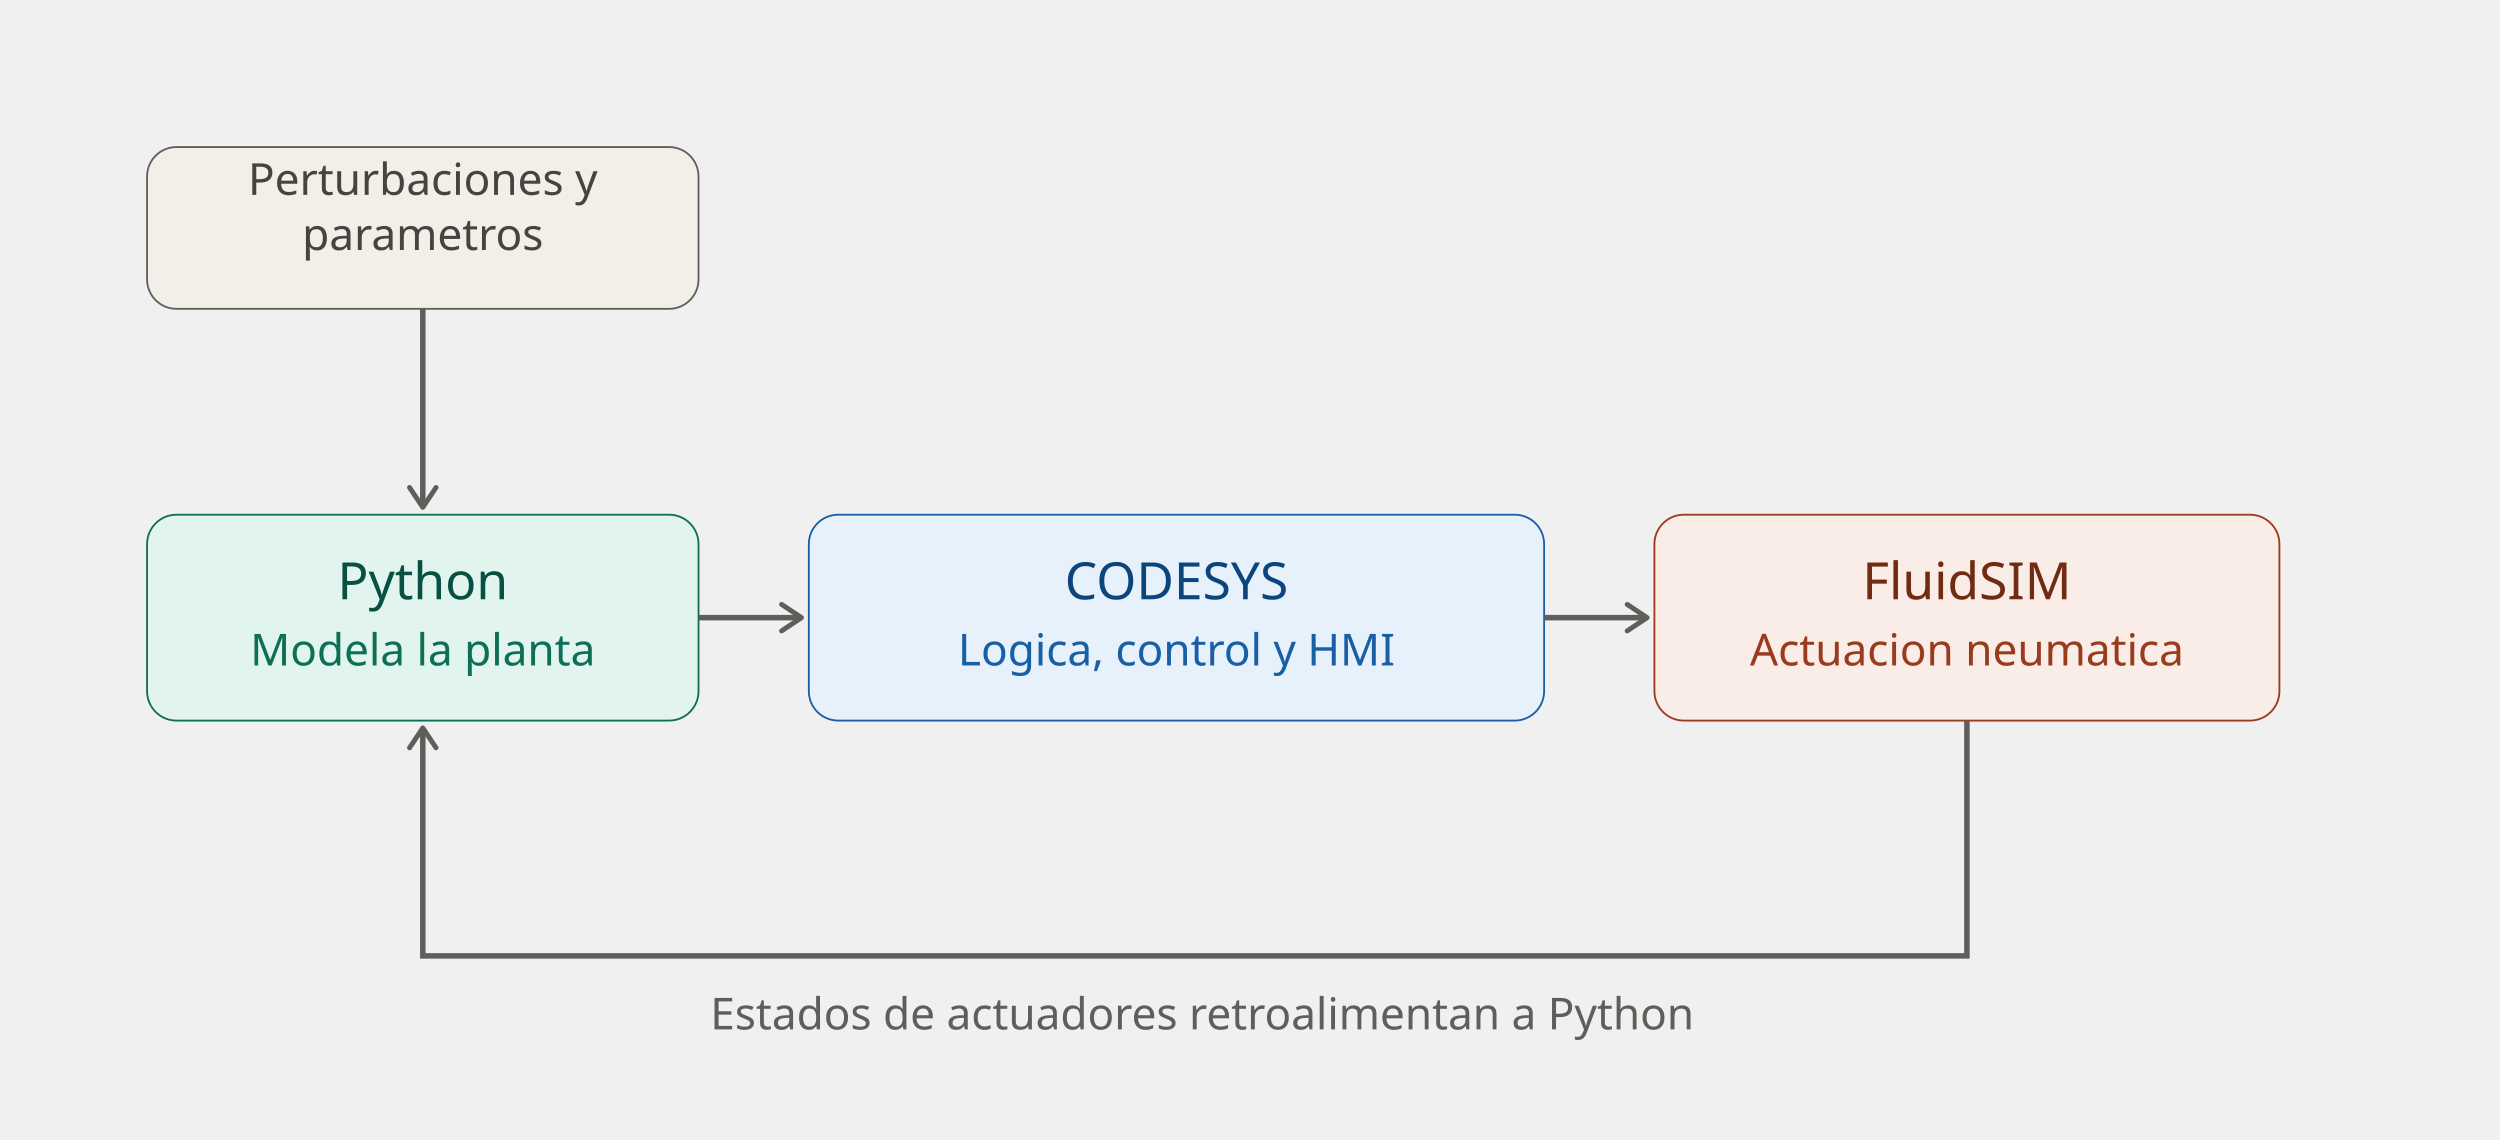
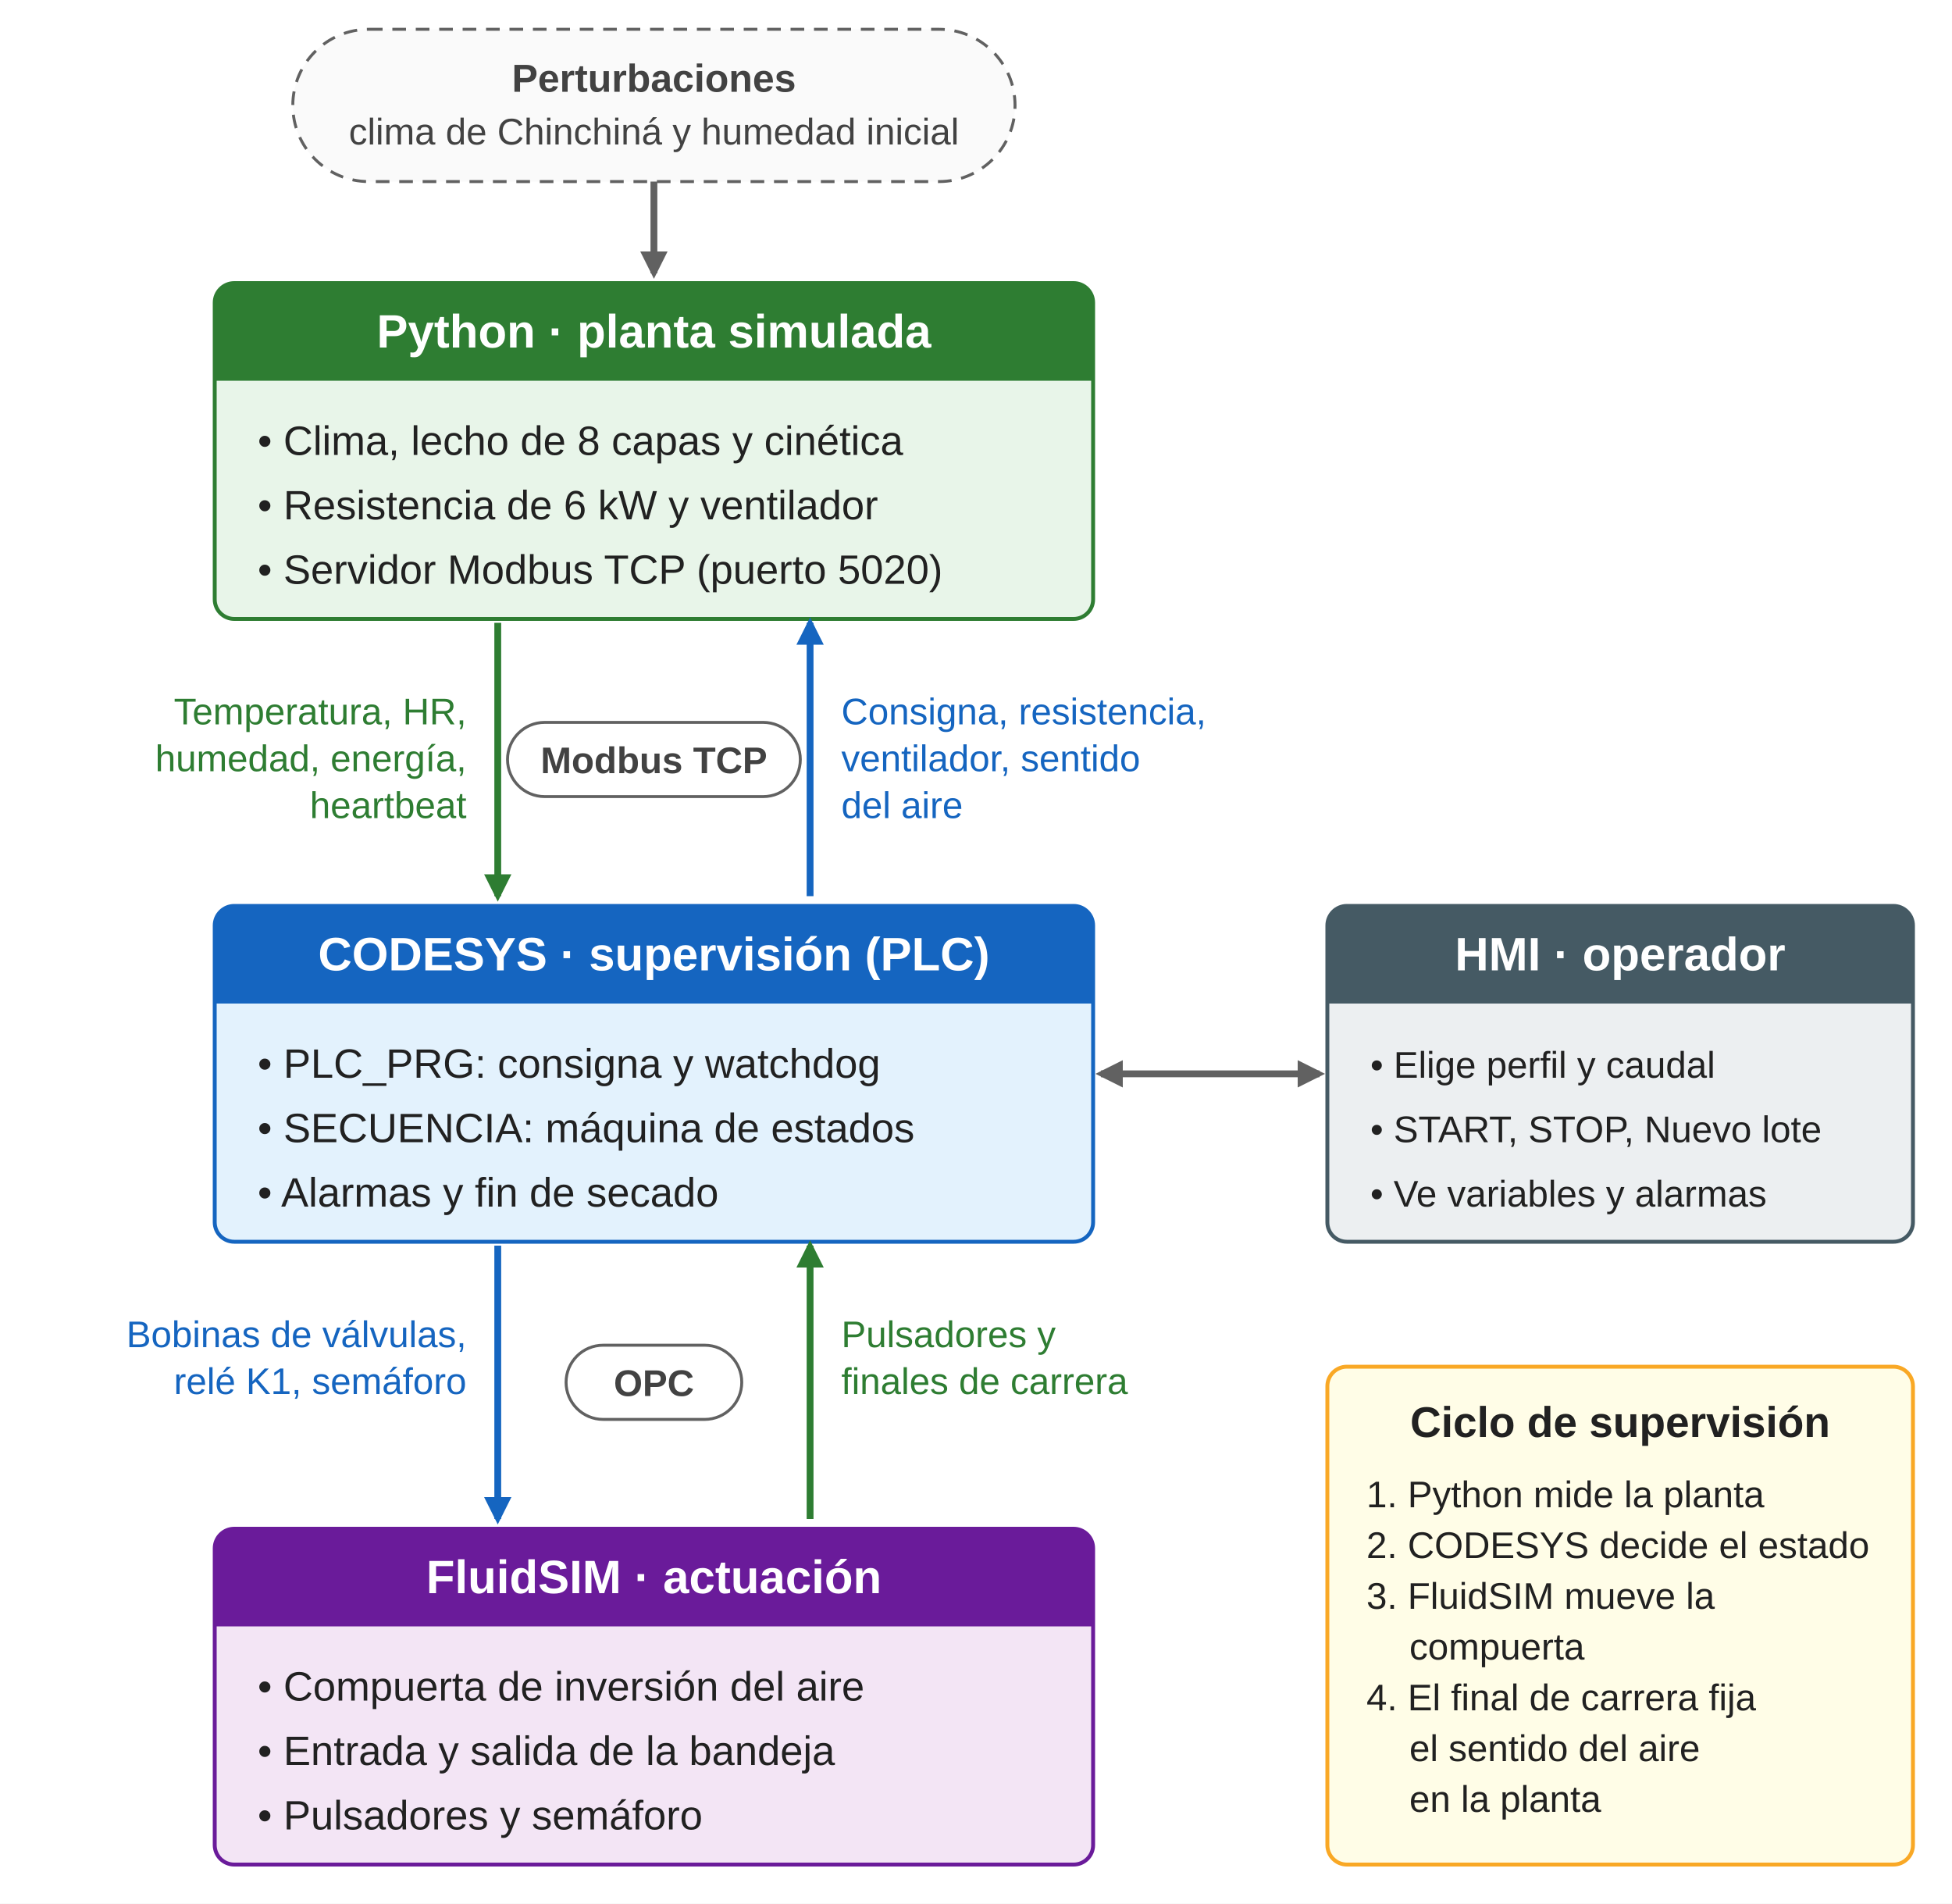
- <svg xmlns="http://www.w3.org/2000/svg" width="680" height="310" viewBox="0 0 680 310" role="img">
+ <svg xmlns="http://www.w3.org/2000/svg" width="1000" height="975" viewBox="0 0 1000 975">
  <defs>
-     <marker id="arrow" viewBox="0 0 10 10" refX="8" refY="5" markerWidth="6" markerHeight="6" orient="auto-start-reverse">
-       <path d="M2 1L8 5L2 9" fill="none" stroke="#5F5E5A" stroke-width="1.5" stroke-linecap="round" stroke-linejoin="round" />
+     <marker id="arg" viewBox="0 0 10 10" refX="8" refY="5" markerWidth="4" markerHeight="4" orient="auto-start-reverse">
+       <path d="M0 0 L10 5 L0 10 Z" fill="#2E7D32" />
+     </marker>
+     <marker id="arb" viewBox="0 0 10 10" refX="8" refY="5" markerWidth="4" markerHeight="4" orient="auto-start-reverse">
+       <path d="M0 0 L10 5 L0 10 Z" fill="#1565C0" />
+     </marker>
+     <marker id="ark" viewBox="0 0 10 10" refX="8" refY="5" markerWidth="4" markerHeight="4" orient="auto-start-reverse">
+       <path d="M0 0 L10 5 L0 10 Z" fill="#616161" />
    </marker>
  </defs>
-   <rect x="40" y="40" width="150" height="44" rx="8" fill="#F1EFE8" stroke="#5F5E5A" stroke-width="0.5" />
-   <text x="115" y="53" text-anchor="middle" font-family="sans-serif" font-size="12" fill="#444441">Perturbaciones y</text>
-   <text x="115" y="68" text-anchor="middle" font-family="sans-serif" font-size="12" fill="#444441">parametros</text>
-   <line x1="115" y1="84" x2="115" y2="138" stroke="#5F5E5A" stroke-width="1.5" marker-end="url(#arrow)" />
-   <rect x="40" y="140" width="150" height="56" rx="8" fill="#E1F5EE" stroke="#0F6E56" stroke-width="0.5" />
-   <text x="115" y="163" text-anchor="middle" font-family="sans-serif" font-size="14" font-weight="500" fill="#085041">Python</text>
-   <text x="115" y="181" text-anchor="middle" font-family="sans-serif" font-size="12" fill="#0F6E56">Modela la planta</text>
-   <line x1="190" y1="168" x2="218" y2="168" stroke="#5F5E5A" stroke-width="1.5" marker-end="url(#arrow)" />
-   <rect x="220" y="140" width="200" height="56" rx="8" fill="#E6F1FB" stroke="#185FA5" stroke-width="0.5" />
-   <text x="320" y="163" text-anchor="middle" font-family="sans-serif" font-size="14" font-weight="500" fill="#0C447C">CODESYS</text>
-   <text x="320" y="181" text-anchor="middle" font-family="sans-serif" font-size="12" fill="#185FA5">Logica, control y HMI</text>
-   <line x1="420" y1="168" x2="448" y2="168" stroke="#5F5E5A" stroke-width="1.5" marker-end="url(#arrow)" />
-   <rect x="450" y="140" width="170" height="56" rx="8" fill="#FAECE7" stroke="#993C1D" stroke-width="0.5" />
-   <text x="535" y="163" text-anchor="middle" font-family="sans-serif" font-size="14" font-weight="500" fill="#712B13">FluidSIM</text>
-   <text x="535" y="181" text-anchor="middle" font-family="sans-serif" font-size="12" fill="#993C1D">Actuacion neumatica</text>
-   <path d="M535 196 L535 260 L115 260 L115 198" fill="none" stroke="#5F5E5A" stroke-width="1.5" marker-end="url(#arrow)" />
-   <text x="327" y="280" text-anchor="middle" font-family="sans-serif" font-size="12" fill="#5F5E5A">Estados de actuadores retroalimentan a Python</text>
+   <rect width="1000" height="975" fill="#FFFFFF" />
+   <rect x="150" y="15" width="370" height="78" rx="39" fill="#FAFAFA" stroke="#616161" stroke-width="1.5" stroke-dasharray="7 5" />
+   <text x="335.0" y="47" text-anchor="middle" font-family="Liberation Sans, Arial, Helvetica, sans-serif" font-size="20" font-weight="bold" fill="#424242">Perturbaciones</text>
+   <text x="335.0" y="74" text-anchor="middle" font-family="Liberation Sans, Arial, Helvetica, sans-serif" font-size="19" fill="#424242">clima de Chinchiná y humedad inicial</text>
+   <line x1="335.0" y1="93" x2="335.0" y2="140" stroke="#616161" stroke-width="3.5" marker-end="url(#ark)" />
+   <rect x="110" y="145" width="450" height="172" rx="10" fill="#E8F5E9" stroke="#2E7D32" stroke-width="2" />
+   <path d="M110 195 V155 Q110 145 120 145 H550 Q560 145 560 155 V195 Z" fill="#2E7D32" />
+   <text x="335.0" y="178" text-anchor="middle" font-family="Liberation Sans, Arial, Helvetica, sans-serif" font-size="24" font-weight="bold" fill="#FFFFFF">Python · planta simulada</text>
+   <text x="132" y="233" font-family="Liberation Sans, Arial, Helvetica, sans-serif" font-size="21" fill="#212121">• Clima, lecho de 8 capas y cinética</text>
+   <text x="132" y="266" font-family="Liberation Sans, Arial, Helvetica, sans-serif" font-size="21" fill="#212121">• Resistencia de 6 kW y ventilador</text>
+   <text x="132" y="299" font-family="Liberation Sans, Arial, Helvetica, sans-serif" font-size="21" fill="#212121">• Servidor Modbus TCP (puerto 5020)</text>
+   <line x1="255.0" y1="319" x2="255.0" y2="459" stroke="#2E7D32" stroke-width="3.5" marker-end="url(#arg)" />
+   <line x1="415.0" y1="459" x2="415.0" y2="319" stroke="#1565C0" stroke-width="3.5" marker-end="url(#arb)" />
+   <rect x="260.0" y="370" width="150" height="38" rx="19" fill="#FFFFFF" stroke="#616161" stroke-width="1.5" />
+   <text x="335.0" y="396" text-anchor="middle" font-family="Liberation Sans, Arial, Helvetica, sans-serif" font-size="19" font-weight="bold" fill="#424242">Modbus TCP</text>
+   <text x="239.0" y="371" text-anchor="end" font-family="Liberation Sans, Arial, Helvetica, sans-serif" font-size="19" fill="#2E7D32">Temperatura, HR,</text>
+   <text x="239.0" y="395" text-anchor="end" font-family="Liberation Sans, Arial, Helvetica, sans-serif" font-size="19" fill="#2E7D32">humedad, energía,</text>
+   <text x="239.0" y="419" text-anchor="end" font-family="Liberation Sans, Arial, Helvetica, sans-serif" font-size="19" fill="#2E7D32">heartbeat</text>
+   <text x="431.0" y="371" text-anchor="start" font-family="Liberation Sans, Arial, Helvetica, sans-serif" font-size="19" fill="#1565C0">Consigna, resistencia,</text>
+   <text x="431.0" y="395" text-anchor="start" font-family="Liberation Sans, Arial, Helvetica, sans-serif" font-size="19" fill="#1565C0">ventilador, sentido</text>
+   <text x="431.0" y="419" text-anchor="start" font-family="Liberation Sans, Arial, Helvetica, sans-serif" font-size="19" fill="#1565C0">del aire</text>
+   <rect x="110" y="464" width="450" height="172" rx="10" fill="#E3F2FD" stroke="#1565C0" stroke-width="2" />
+   <path d="M110 514 V474 Q110 464 120 464 H550 Q560 464 560 474 V514 Z" fill="#1565C0" />
+   <text x="335.0" y="497" text-anchor="middle" font-family="Liberation Sans, Arial, Helvetica, sans-serif" font-size="24" font-weight="bold" fill="#FFFFFF">CODESYS · supervisión (PLC)</text>
+   <text x="132" y="552" font-family="Liberation Sans, Arial, Helvetica, sans-serif" font-size="21" fill="#212121">• PLC_PRG: consigna y watchdog</text>
+   <text x="132" y="585" font-family="Liberation Sans, Arial, Helvetica, sans-serif" font-size="21" fill="#212121">• SECUENCIA: máquina de estados</text>
+   <text x="132" y="618" font-family="Liberation Sans, Arial, Helvetica, sans-serif" font-size="21" fill="#212121">• Alarmas y fin de secado</text>
+   <rect x="680" y="464" width="300" height="172" rx="10" fill="#ECEFF1" stroke="#455A64" stroke-width="2" />
+   <path d="M680 514 V474 Q680 464 690 464 H970 Q980 464 980 474 V514 Z" fill="#455A64" />
+   <text x="830.0" y="497" text-anchor="middle" font-family="Liberation Sans, Arial, Helvetica, sans-serif" font-size="24" font-weight="bold" fill="#FFFFFF">HMI · operador</text>
+   <text x="702" y="552" font-family="Liberation Sans, Arial, Helvetica, sans-serif" font-size="19" fill="#212121">• Elige perfil y caudal</text>
+   <text x="702" y="585" font-family="Liberation Sans, Arial, Helvetica, sans-serif" font-size="19" fill="#212121">• START, STOP, Nuevo lote</text>
+   <text x="702" y="618" font-family="Liberation Sans, Arial, Helvetica, sans-serif" font-size="19" fill="#212121">• Ve variables y alarmas</text>
+   <line x1="564" y1="550" x2="676" y2="550" stroke="#616161" stroke-width="3.5" marker-start="url(#ark)" marker-end="url(#ark)" />
+   <line x1="255.0" y1="638" x2="255.0" y2="778" stroke="#1565C0" stroke-width="3.5" marker-end="url(#arb)" />
+   <line x1="415.0" y1="778" x2="415.0" y2="638" stroke="#2E7D32" stroke-width="3.5" marker-end="url(#arg)" />
+   <rect x="290.0" y="689" width="90" height="38" rx="19" fill="#FFFFFF" stroke="#616161" stroke-width="1.5" />
+   <text x="335.0" y="715" text-anchor="middle" font-family="Liberation Sans, Arial, Helvetica, sans-serif" font-size="19" font-weight="bold" fill="#424242">OPC</text>
+   <text x="239.0" y="690" text-anchor="end" font-family="Liberation Sans, Arial, Helvetica, sans-serif" font-size="19" fill="#1565C0">Bobinas de válvulas,</text>
+   <text x="239.0" y="714" text-anchor="end" font-family="Liberation Sans, Arial, Helvetica, sans-serif" font-size="19" fill="#1565C0">relé K1, semáforo</text>
+   <text x="431.0" y="690" text-anchor="start" font-family="Liberation Sans, Arial, Helvetica, sans-serif" font-size="19" fill="#2E7D32">Pulsadores y</text>
+   <text x="431.0" y="714" text-anchor="start" font-family="Liberation Sans, Arial, Helvetica, sans-serif" font-size="19" fill="#2E7D32">finales de carrera</text>
+   <rect x="110" y="783" width="450" height="172" rx="10" fill="#F3E5F5" stroke="#6A1B9A" stroke-width="2" />
+   <path d="M110 833 V793 Q110 783 120 783 H550 Q560 783 560 793 V833 Z" fill="#6A1B9A" />
+   <text x="335.0" y="816" text-anchor="middle" font-family="Liberation Sans, Arial, Helvetica, sans-serif" font-size="24" font-weight="bold" fill="#FFFFFF">FluidSIM · actuación</text>
+   <text x="132" y="871" font-family="Liberation Sans, Arial, Helvetica, sans-serif" font-size="21" fill="#212121">• Compuerta de inversión del aire</text>
+   <text x="132" y="904" font-family="Liberation Sans, Arial, Helvetica, sans-serif" font-size="21" fill="#212121">• Entrada y salida de la bandeja</text>
+   <text x="132" y="937" font-family="Liberation Sans, Arial, Helvetica, sans-serif" font-size="21" fill="#212121">• Pulsadores y semáforo</text>
+   <rect x="680" y="700" width="300" height="255" rx="10" fill="#FFFDE7" stroke="#F9A825" stroke-width="2" />
+   <text x="830.0" y="736" text-anchor="middle" font-family="Liberation Sans, Arial, Helvetica, sans-serif" font-size="22" font-weight="bold" fill="#212121">Ciclo de supervisión</text>
+   <text x="700" y="772" font-family="Liberation Sans, Arial, Helvetica, sans-serif" font-size="19" fill="#212121">1. Python mide la planta</text>
+   <text x="700" y="798" font-family="Liberation Sans, Arial, Helvetica, sans-serif" font-size="19" fill="#212121">2. CODESYS decide el estado</text>
+   <text x="700" y="824" font-family="Liberation Sans, Arial, Helvetica, sans-serif" font-size="19" fill="#212121">3. FluidSIM mueve la</text>
+   <text x="722" y="850" font-family="Liberation Sans, Arial, Helvetica, sans-serif" font-size="19" fill="#212121">compuerta</text>
+   <text x="700" y="876" font-family="Liberation Sans, Arial, Helvetica, sans-serif" font-size="19" fill="#212121">4. El final de carrera fija</text>
+   <text x="722" y="902" font-family="Liberation Sans, Arial, Helvetica, sans-serif" font-size="19" fill="#212121">el sentido del aire</text>
+   <text x="722" y="928" font-family="Liberation Sans, Arial, Helvetica, sans-serif" font-size="19" fill="#212121">en la planta</text>
</svg>
